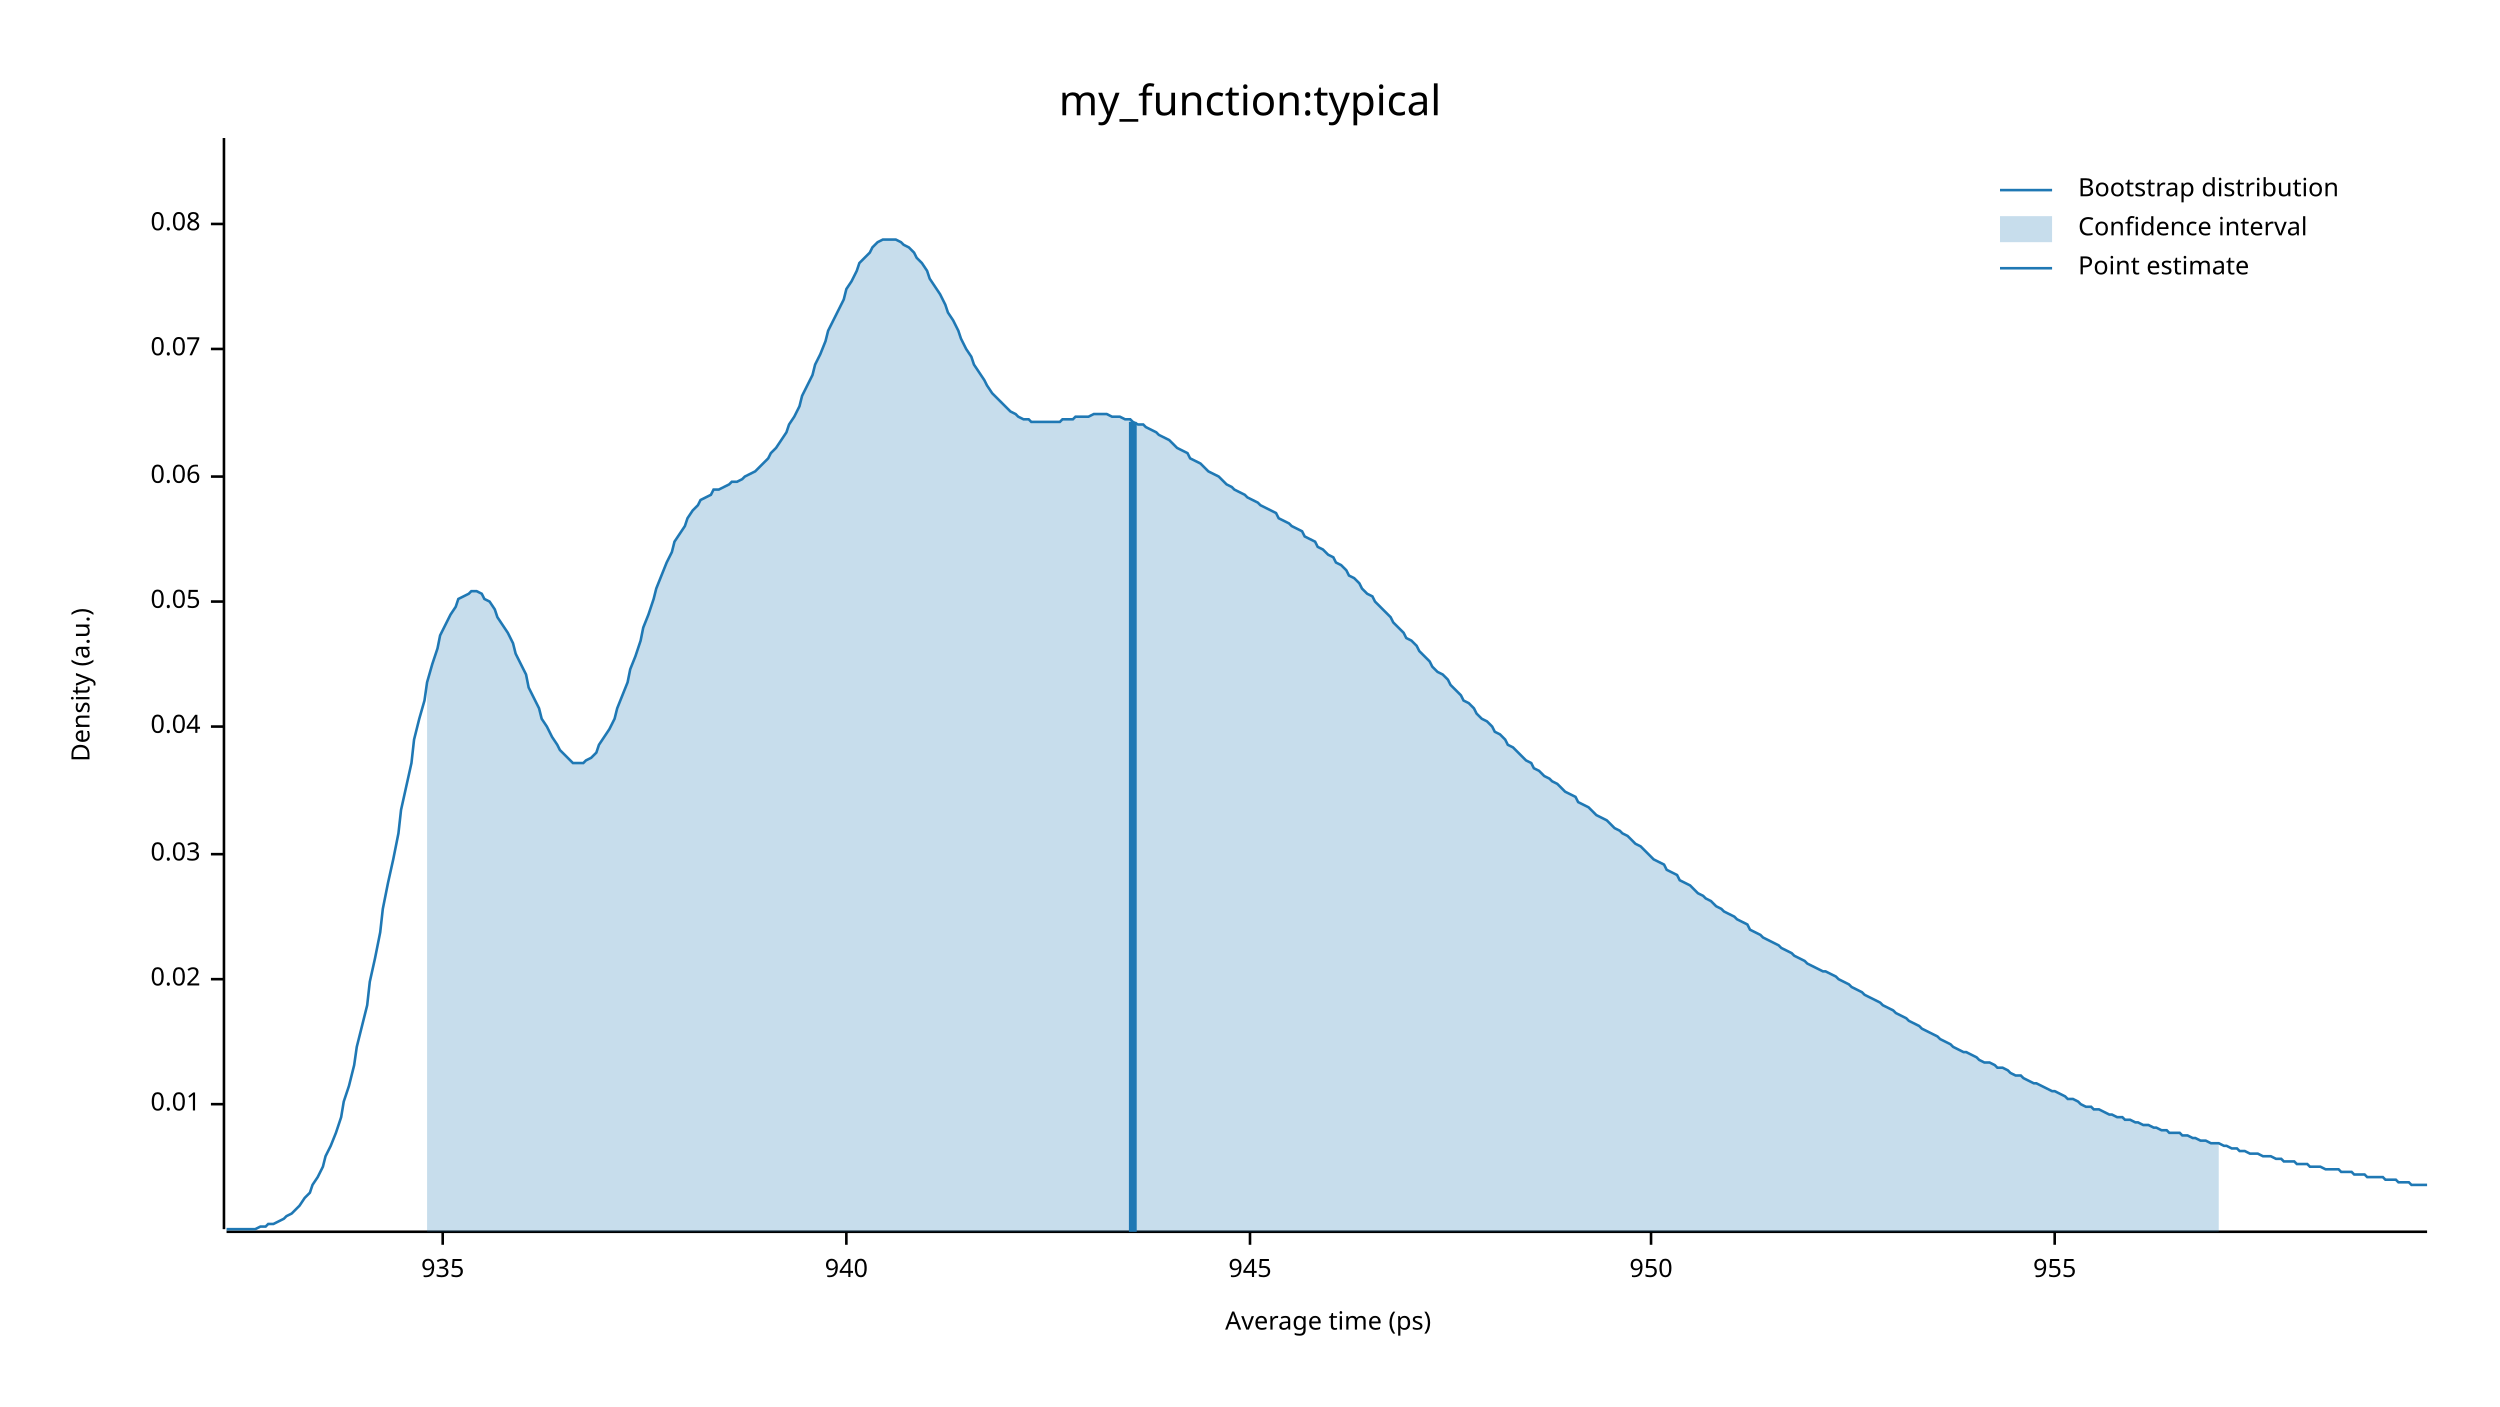
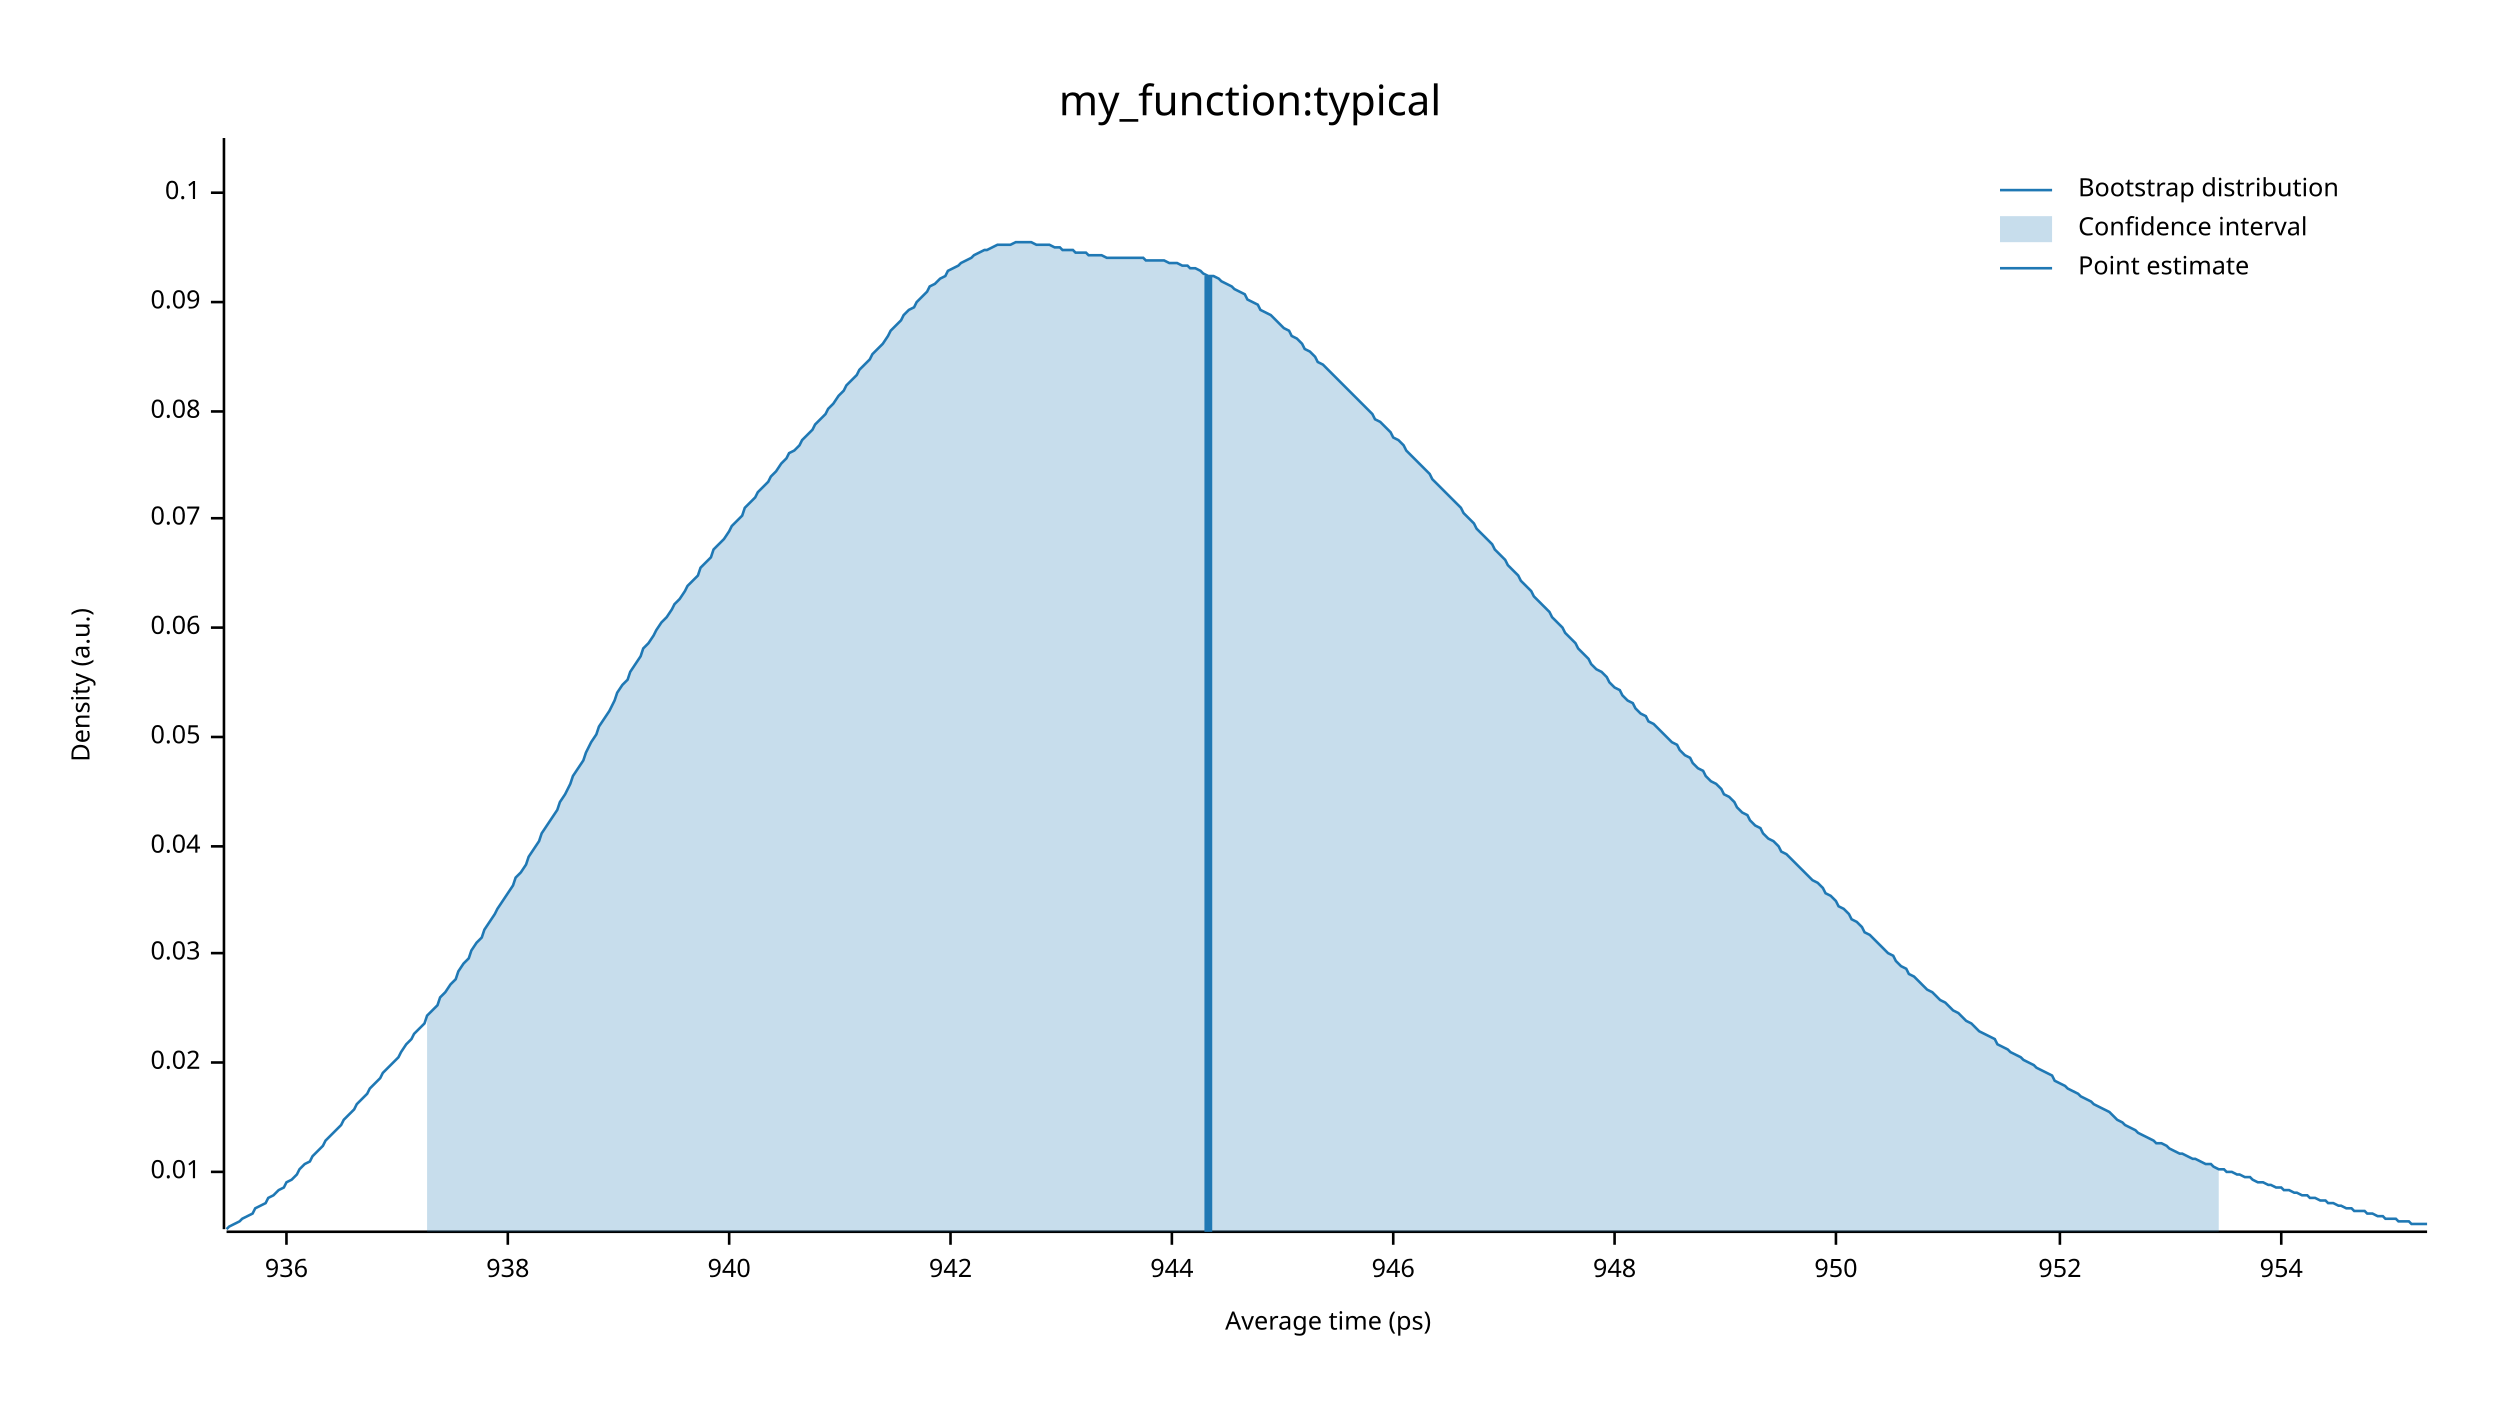
<svg xmlns="http://www.w3.org/2000/svg" width="960" height="540" viewBox="0 0 960 540">
  <text x="480" y="32" dy="0.76em" text-anchor="middle" font-family="sans-serif" font-size="16.129" opacity="1" fill="#000000">
my_function:typical
</text>
  <text x="27" y="263" dy="0.76em" text-anchor="middle" font-family="sans-serif" font-size="9.677" opacity="1" fill="#000000" transform="rotate(270, 27, 263)">
Density (a.u.)
</text>
  <text x="510" y="513" dy="-0.5ex" text-anchor="middle" font-family="sans-serif" font-size="9.677" opacity="1" fill="#000000">
Average time (ps)
</text>
  <polyline fill="none" opacity="1" stroke="#000000" stroke-width="1" points="86,53 86,472 " />
-   <text x="77" y="424" dy="0.5ex" text-anchor="end" font-family="sans-serif" font-size="9.677" opacity="1" fill="#000000">
+   <text x="77" y="450" dy="0.5ex" text-anchor="end" font-family="sans-serif" font-size="9.677" opacity="1" fill="#000000">
0.01
</text>
-   <polyline fill="none" opacity="1" stroke="#000000" stroke-width="1" points="81,424 86,424 " />
-   <text x="77" y="376" dy="0.5ex" text-anchor="end" font-family="sans-serif" font-size="9.677" opacity="1" fill="#000000">
+   <polyline fill="none" opacity="1" stroke="#000000" stroke-width="1" points="81,450 86,450 " />
+   <text x="77" y="408" dy="0.5ex" text-anchor="end" font-family="sans-serif" font-size="9.677" opacity="1" fill="#000000">
0.02
</text>
-   <polyline fill="none" opacity="1" stroke="#000000" stroke-width="1" points="81,376 86,376 " />
-   <text x="77" y="328" dy="0.5ex" text-anchor="end" font-family="sans-serif" font-size="9.677" opacity="1" fill="#000000">
+   <polyline fill="none" opacity="1" stroke="#000000" stroke-width="1" points="81,408 86,408 " />
+   <text x="77" y="366" dy="0.5ex" text-anchor="end" font-family="sans-serif" font-size="9.677" opacity="1" fill="#000000">
0.03
</text>
-   <polyline fill="none" opacity="1" stroke="#000000" stroke-width="1" points="81,328 86,328 " />
-   <text x="77" y="279" dy="0.5ex" text-anchor="end" font-family="sans-serif" font-size="9.677" opacity="1" fill="#000000">
+   <polyline fill="none" opacity="1" stroke="#000000" stroke-width="1" points="81,366 86,366 " />
+   <text x="77" y="325" dy="0.5ex" text-anchor="end" font-family="sans-serif" font-size="9.677" opacity="1" fill="#000000">
0.04
</text>
-   <polyline fill="none" opacity="1" stroke="#000000" stroke-width="1" points="81,279 86,279 " />
-   <text x="77" y="231" dy="0.5ex" text-anchor="end" font-family="sans-serif" font-size="9.677" opacity="1" fill="#000000">
+   <polyline fill="none" opacity="1" stroke="#000000" stroke-width="1" points="81,325 86,325 " />
+   <text x="77" y="283" dy="0.5ex" text-anchor="end" font-family="sans-serif" font-size="9.677" opacity="1" fill="#000000">
0.05
</text>
-   <polyline fill="none" opacity="1" stroke="#000000" stroke-width="1" points="81,231 86,231 " />
-   <text x="77" y="183" dy="0.5ex" text-anchor="end" font-family="sans-serif" font-size="9.677" opacity="1" fill="#000000">
+   <polyline fill="none" opacity="1" stroke="#000000" stroke-width="1" points="81,283 86,283 " />
+   <text x="77" y="241" dy="0.5ex" text-anchor="end" font-family="sans-serif" font-size="9.677" opacity="1" fill="#000000">
0.06
</text>
-   <polyline fill="none" opacity="1" stroke="#000000" stroke-width="1" points="81,183 86,183 " />
-   <text x="77" y="134" dy="0.5ex" text-anchor="end" font-family="sans-serif" font-size="9.677" opacity="1" fill="#000000">
+   <polyline fill="none" opacity="1" stroke="#000000" stroke-width="1" points="81,241 86,241 " />
+   <text x="77" y="199" dy="0.5ex" text-anchor="end" font-family="sans-serif" font-size="9.677" opacity="1" fill="#000000">
0.07
</text>
-   <polyline fill="none" opacity="1" stroke="#000000" stroke-width="1" points="81,134 86,134 " />
-   <text x="77" y="86" dy="0.5ex" text-anchor="end" font-family="sans-serif" font-size="9.677" opacity="1" fill="#000000">
+   <polyline fill="none" opacity="1" stroke="#000000" stroke-width="1" points="81,199 86,199 " />
+   <text x="77" y="158" dy="0.5ex" text-anchor="end" font-family="sans-serif" font-size="9.677" opacity="1" fill="#000000">
0.08
</text>
-   <polyline fill="none" opacity="1" stroke="#000000" stroke-width="1" points="81,86 86,86 " />
+   <polyline fill="none" opacity="1" stroke="#000000" stroke-width="1" points="81,158 86,158 " />
+   <text x="77" y="116" dy="0.5ex" text-anchor="end" font-family="sans-serif" font-size="9.677" opacity="1" fill="#000000">
+ 0.09
+ </text>
+   <polyline fill="none" opacity="1" stroke="#000000" stroke-width="1" points="81,116 86,116 " />
+   <text x="77" y="74" dy="0.5ex" text-anchor="end" font-family="sans-serif" font-size="9.677" opacity="1" fill="#000000">
+ 0.1
+ </text>
+   <polyline fill="none" opacity="1" stroke="#000000" stroke-width="1" points="81,74 86,74 " />
  <polyline fill="none" opacity="1" stroke="#000000" stroke-width="1" points="87,473 932,473 " />
-   <text x="170" y="483" dy="0.76em" text-anchor="middle" font-family="sans-serif" font-size="9.677" opacity="1" fill="#000000">
- 935
+   <text x="110" y="483" dy="0.76em" text-anchor="middle" font-family="sans-serif" font-size="9.677" opacity="1" fill="#000000">
+ 936
</text>
-   <polyline fill="none" opacity="1" stroke="#000000" stroke-width="1" points="170,473 170,478 " />
-   <text x="325" y="483" dy="0.76em" text-anchor="middle" font-family="sans-serif" font-size="9.677" opacity="1" fill="#000000">
+   <polyline fill="none" opacity="1" stroke="#000000" stroke-width="1" points="110,473 110,478 " />
+   <text x="195" y="483" dy="0.76em" text-anchor="middle" font-family="sans-serif" font-size="9.677" opacity="1" fill="#000000">
+ 938
+ </text>
+   <polyline fill="none" opacity="1" stroke="#000000" stroke-width="1" points="195,473 195,478 " />
+   <text x="280" y="483" dy="0.76em" text-anchor="middle" font-family="sans-serif" font-size="9.677" opacity="1" fill="#000000">
940
</text>
-   <polyline fill="none" opacity="1" stroke="#000000" stroke-width="1" points="325,473 325,478 " />
-   <text x="480" y="483" dy="0.76em" text-anchor="middle" font-family="sans-serif" font-size="9.677" opacity="1" fill="#000000">
- 945
+   <polyline fill="none" opacity="1" stroke="#000000" stroke-width="1" points="280,473 280,478 " />
+   <text x="365" y="483" dy="0.76em" text-anchor="middle" font-family="sans-serif" font-size="9.677" opacity="1" fill="#000000">
+ 942
</text>
-   <polyline fill="none" opacity="1" stroke="#000000" stroke-width="1" points="480,473 480,478 " />
-   <text x="634" y="483" dy="0.76em" text-anchor="middle" font-family="sans-serif" font-size="9.677" opacity="1" fill="#000000">
+   <polyline fill="none" opacity="1" stroke="#000000" stroke-width="1" points="365,473 365,478 " />
+   <text x="450" y="483" dy="0.76em" text-anchor="middle" font-family="sans-serif" font-size="9.677" opacity="1" fill="#000000">
+ 944
+ </text>
+   <polyline fill="none" opacity="1" stroke="#000000" stroke-width="1" points="450,473 450,478 " />
+   <text x="535" y="483" dy="0.76em" text-anchor="middle" font-family="sans-serif" font-size="9.677" opacity="1" fill="#000000">
+ 946
+ </text>
+   <polyline fill="none" opacity="1" stroke="#000000" stroke-width="1" points="535,473 535,478 " />
+   <text x="620" y="483" dy="0.76em" text-anchor="middle" font-family="sans-serif" font-size="9.677" opacity="1" fill="#000000">
+ 948
+ </text>
+   <polyline fill="none" opacity="1" stroke="#000000" stroke-width="1" points="620,473 620,478 " />
+   <text x="705" y="483" dy="0.76em" text-anchor="middle" font-family="sans-serif" font-size="9.677" opacity="1" fill="#000000">
950
</text>
-   <polyline fill="none" opacity="1" stroke="#000000" stroke-width="1" points="634,473 634,478 " />
-   <text x="789" y="483" dy="0.76em" text-anchor="middle" font-family="sans-serif" font-size="9.677" opacity="1" fill="#000000">
- 955
+   <polyline fill="none" opacity="1" stroke="#000000" stroke-width="1" points="705,473 705,478 " />
+   <text x="791" y="483" dy="0.76em" text-anchor="middle" font-family="sans-serif" font-size="9.677" opacity="1" fill="#000000">
+ 952
</text>
-   <polyline fill="none" opacity="1" stroke="#000000" stroke-width="1" points="789,473 789,478 " />
-   <polyline fill="none" opacity="1" stroke="#1F78B4" stroke-width="1" points="87,472 88,472 90,472 92,472 93,472 95,472 97,472 98,472 100,471 102,471 103,470 105,470 107,469 109,468 110,467 112,466 114,464 115,463 117,460 119,458 120,455 122,452 124,448 125,444 127,440 129,435 131,429 132,423 134,417 136,409 137,402 139,394 141,386 142,377 144,368 146,358 147,349 149,339 151,330 153,320 154,311 156,302 158,293 159,284 161,276 163,269 164,262 166,255 168,249 169,244 171,240 173,236 175,233 176,230 178,229 180,228 181,227 183,227 185,228 186,230 188,231 190,234 191,237 193,240 195,243 197,247 198,251 200,255 202,259 203,264 205,268 207,272 208,276 210,279 212,283 214,286 215,288 217,290 219,292 220,293 222,293 224,293 225,292 227,291 229,289 230,286 232,283 234,280 236,276 237,272 239,267 241,262 242,257 244,252 246,246 247,241 249,236 251,230 252,226 254,221 256,216 258,212 259,208 261,205 263,202 264,199 266,196 268,194 269,192 271,191 273,190 274,188 276,188 278,187 280,186 281,185 283,185 285,184 286,183 288,182 290,181 291,180 293,178 295,176 296,174 298,172 300,169 302,166 303,163 305,160 307,156 308,152 310,148 312,144 313,140 315,136 317,131 318,127 320,123 322,119 324,115 325,111 327,108 329,104 330,101 332,99 334,97 335,95 337,93 339,92 341,92 342,92 344,92 346,93 347,94 349,95 351,97 352,99 354,101 356,104 357,107 359,110 361,113 363,117 364,120 366,123 368,127 369,130 371,134 373,137 374,140 376,143 378,146 379,148 381,151 383,153 385,155 386,156 388,158 390,159 391,160 393,161 395,161 396,162 398,162 400,162 401,162 403,162 405,162 407,162 408,161 410,161 412,161 413,160 415,160 417,160 418,160 420,159 422,159 423,159 425,159 427,160 429,160 430,160 432,161 434,161 435,162 437,163 439,163 440,164 442,165 444,166 445,167 447,168 449,169 451,171 452,172 454,173 456,174 457,176 459,177 461,178 462,179 464,181 466,182 468,183 469,184 471,186 473,187 474,188 476,189 478,190 479,191 481,192 483,193 484,194 486,195 488,196 490,197 491,199 493,200 495,201 496,202 498,203 500,204 501,206 503,207 505,208 506,210 508,211 510,213 512,214 513,216 515,217 517,219 518,221 520,222 522,224 523,226 525,228 527,229 528,231 530,233 532,235 534,237 535,239 537,241 539,243 540,245 542,246 544,248 545,250 547,252 549,254 550,256 552,258 554,259 556,261 557,263 559,265 561,267 562,269 564,270 566,272 567,274 569,276 571,277 573,279 574,281 576,282 578,284 579,286 581,287 583,289 584,290 586,292 588,293 589,295 591,296 593,298 595,299 596,300 598,301 600,303 601,304 603,305 605,306 606,308 608,309 610,310 611,311 613,313 615,314 617,315 618,316 620,318 622,319 623,320 625,321 627,323 628,324 630,325 632,327 633,328 635,330 637,331 639,332 640,334 642,335 644,336 645,338 647,339 649,340 650,341 652,343 654,344 655,345 657,346 659,348 661,349 662,350 664,351 666,352 667,353 669,354 671,355 672,357 674,358 676,359 677,360 679,361 681,362 683,363 684,364 686,365 688,366 689,367 691,368 693,369 694,370 696,371 698,372 700,373 701,373 703,374 705,375 706,376 708,377 710,378 711,379 713,380 715,381 716,382 718,383 720,384 722,385 723,386 725,387 727,388 728,389 730,390 732,391 733,392 735,393 737,394 738,395 740,396 742,397 744,398 745,399 747,400 749,401 750,402 752,403 754,404 755,404 757,405 759,406 760,407 762,408 764,408 766,409 767,410 769,410 771,411 772,412 774,413 776,413 777,414 779,415 781,416 782,416 784,417 786,418 788,419 789,419 791,420 793,421 794,422 796,422 798,423 799,424 801,425 803,425 804,426 806,426 808,427 810,428 811,428 813,429 815,429 816,430 818,430 820,431 821,431 823,432 825,432 827,433 828,433 830,434 832,434 833,435 835,435 837,435 838,436 840,436 842,437 843,437 845,438 847,438 849,439 850,439 852,439 854,440 855,440 857,441 859,441 860,442 862,442 864,443 865,443 867,443 869,444 871,444 872,444 874,445 876,445 877,446 879,446 881,446 882,447 884,447 886,447 887,448 889,448 891,448 893,449 894,449 896,449 898,449 899,450 901,450 903,450 904,451 906,451 908,451 909,452 911,452 913,452 915,452 916,453 918,453 920,453 921,454 923,454 925,454 926,455 928,455 930,455 932,455 " />
-   <polygon opacity="0.25" fill="#1F78B4" points="164,262 166,255 168,249 169,244 171,240 173,236 175,233 176,230 178,229 180,228 181,227 183,227 185,228 186,230 188,231 190,234 191,237 193,240 195,243 197,247 198,251 200,255 202,259 203,264 205,268 207,272 208,276 210,279 212,283 214,286 215,288 217,290 219,292 220,293 222,293 224,293 225,292 227,291 229,289 230,286 232,283 234,280 236,276 237,272 239,267 241,262 242,257 244,252 246,246 247,241 249,236 251,230 252,226 254,221 256,216 258,212 259,208 261,205 263,202 264,199 266,196 268,194 269,192 271,191 273,190 274,188 276,188 278,187 280,186 281,185 283,185 285,184 286,183 288,182 290,181 291,180 293,178 295,176 296,174 298,172 300,169 302,166 303,163 305,160 307,156 308,152 310,148 312,144 313,140 315,136 317,131 318,127 320,123 322,119 324,115 325,111 327,108 329,104 330,101 332,99 334,97 335,95 337,93 339,92 341,92 342,92 344,92 346,93 347,94 349,95 351,97 352,99 354,101 356,104 357,107 359,110 361,113 363,117 364,120 366,123 368,127 369,130 371,134 373,137 374,140 376,143 378,146 379,148 381,151 383,153 385,155 386,156 388,158 390,159 391,160 393,161 395,161 396,162 398,162 400,162 401,162 403,162 405,162 407,162 408,161 410,161 412,161 413,160 415,160 417,160 418,160 420,159 422,159 423,159 425,159 427,160 429,160 430,160 432,161 434,161 435,162 437,163 439,163 440,164 442,165 444,166 445,167 447,168 449,169 451,171 452,172 454,173 456,174 457,176 459,177 461,178 462,179 464,181 466,182 468,183 469,184 471,186 473,187 474,188 476,189 478,190 479,191 481,192 483,193 484,194 486,195 488,196 490,197 491,199 493,200 495,201 496,202 498,203 500,204 501,206 503,207 505,208 506,210 508,211 510,213 512,214 513,216 515,217 517,219 518,221 520,222 522,224 523,226 525,228 527,229 528,231 530,233 532,235 534,237 535,239 537,241 539,243 540,245 542,246 544,248 545,250 547,252 549,254 550,256 552,258 554,259 556,261 557,263 559,265 561,267 562,269 564,270 566,272 567,274 569,276 571,277 573,279 574,281 576,282 578,284 579,286 581,287 583,289 584,290 586,292 588,293 589,295 591,296 593,298 595,299 596,300 598,301 600,303 601,304 603,305 605,306 606,308 608,309 610,310 611,311 613,313 615,314 617,315 618,316 620,318 622,319 623,320 625,321 627,323 628,324 630,325 632,327 633,328 635,330 637,331 639,332 640,334 642,335 644,336 645,338 647,339 649,340 650,341 652,343 654,344 655,345 657,346 659,348 661,349 662,350 664,351 666,352 667,353 669,354 671,355 672,357 674,358 676,359 677,360 679,361 681,362 683,363 684,364 686,365 688,366 689,367 691,368 693,369 694,370 696,371 698,372 700,373 701,373 703,374 705,375 706,376 708,377 710,378 711,379 713,380 715,381 716,382 718,383 720,384 722,385 723,386 725,387 727,388 728,389 730,390 732,391 733,392 735,393 737,394 738,395 740,396 742,397 744,398 745,399 747,400 749,401 750,402 752,403 754,404 755,404 757,405 759,406 760,407 762,408 764,408 766,409 767,410 769,410 771,411 772,412 774,413 776,413 777,414 779,415 781,416 782,416 784,417 786,418 788,419 789,419 791,420 793,421 794,422 796,422 798,423 799,424 801,425 803,425 804,426 806,426 808,427 810,428 811,428 813,429 815,429 816,430 818,430 820,431 821,431 823,432 825,432 827,433 828,433 830,434 832,434 833,435 835,435 837,435 838,436 840,436 842,437 843,437 845,438 847,438 849,439 850,439 852,439 852,473 164,473 " />
-   <polyline fill="none" opacity="1" stroke="#1F78B4" stroke-width="3" points="435,473 435,162 " />
+   <polyline fill="none" opacity="1" stroke="#000000" stroke-width="1" points="791,473 791,478 " />
+   <text x="876" y="483" dy="0.76em" text-anchor="middle" font-family="sans-serif" font-size="9.677" opacity="1" fill="#000000">
+ 954
+ </text>
+   <polyline fill="none" opacity="1" stroke="#000000" stroke-width="1" points="876,473 876,478 " />
+   <polyline fill="none" opacity="1" stroke="#1F78B4" stroke-width="1" points="87,472 88,471 90,470 92,469 93,468 95,467 97,466 98,464 100,463 102,462 103,460 105,459 107,457 109,456 110,454 112,453 114,451 115,449 117,447 119,446 120,444 122,442 124,440 125,438 127,436 129,434 131,432 132,430 134,428 136,426 137,424 139,422 141,420 142,418 144,416 146,414 147,412 149,410 151,408 153,406 154,404 156,401 158,399 159,397 161,395 163,393 164,390 166,388 168,386 169,383 171,381 173,378 175,376 176,373 178,370 180,368 181,365 183,362 185,360 186,357 188,354 190,351 191,349 193,346 195,343 197,340 198,337 200,335 202,332 203,329 205,326 207,323 208,320 210,317 212,314 214,311 215,308 217,305 219,301 220,298 222,295 224,292 225,289 227,285 229,282 230,279 232,276 234,273 236,269 237,266 239,263 241,261 242,258 244,255 246,252 247,249 249,247 251,244 252,242 254,239 256,237 258,234 259,232 261,230 263,227 264,225 266,223 268,221 269,218 271,216 273,214 274,211 276,209 278,207 280,204 281,202 283,200 285,198 286,195 288,193 290,191 291,189 293,187 295,185 296,183 298,181 300,178 302,176 303,174 305,173 307,171 308,169 310,167 312,165 313,163 315,161 317,159 318,157 320,155 322,152 324,150 325,148 327,146 329,144 330,142 332,140 334,138 335,136 337,134 339,132 341,129 342,127 344,125 346,123 347,121 349,119 351,118 352,116 354,114 356,112 357,110 359,109 361,107 363,106 364,104 366,103 368,102 369,101 371,100 373,99 374,98 376,97 378,96 379,96 381,95 383,94 385,94 386,94 388,94 390,93 391,93 393,93 395,93 396,93 398,94 400,94 401,94 403,94 405,95 407,95 408,96 410,96 412,96 413,97 415,97 417,97 418,98 420,98 422,98 423,98 425,99 427,99 429,99 430,99 432,99 434,99 435,99 437,99 439,99 440,100 442,100 444,100 445,100 447,100 449,101 451,101 452,101 454,102 456,102 457,103 459,103 461,104 462,105 464,106 466,106 468,107 469,108 471,109 473,110 474,111 476,112 478,113 479,115 481,116 483,117 484,119 486,120 488,121 490,123 491,124 493,126 495,127 496,129 498,130 500,132 501,134 503,135 505,137 506,139 508,140 510,142 512,144 513,145 515,147 517,149 518,150 520,152 522,154 523,155 525,157 527,159 528,161 530,162 532,164 534,166 535,168 537,169 539,171 540,173 542,175 544,177 545,178 547,180 549,182 550,184 552,186 554,188 556,190 557,191 559,193 561,195 562,197 564,199 566,201 567,203 569,205 571,207 573,209 574,211 576,213 578,215 579,217 581,219 583,221 584,223 586,225 588,227 589,229 591,231 593,233 595,235 596,237 598,239 600,241 601,243 603,245 605,247 606,249 608,251 610,253 611,255 613,257 615,258 617,260 618,262 620,264 622,265 623,267 625,269 627,270 628,272 630,274 632,275 633,277 635,278 637,280 639,282 640,283 642,285 644,286 645,288 647,290 649,291 650,293 652,295 654,296 655,298 657,300 659,301 661,303 662,305 664,306 666,308 667,310 669,312 671,313 672,315 674,317 676,318 677,320 679,322 681,323 683,325 684,327 686,328 688,330 689,331 691,333 693,335 694,336 696,338 698,339 700,341 701,343 703,344 705,346 706,348 708,349 710,351 711,353 713,354 715,356 716,358 718,359 720,361 722,363 723,364 725,366 727,367 728,369 730,371 732,372 733,374 735,375 737,377 738,378 740,380 742,381 744,383 745,384 747,385 749,387 750,388 752,389 754,391 755,392 757,393 759,395 760,396 762,397 764,398 766,399 767,401 769,402 771,403 772,404 774,405 776,406 777,407 779,408 781,409 782,410 784,411 786,412 788,413 789,415 791,416 793,417 794,418 796,419 798,420 799,421 801,422 803,423 804,424 806,425 808,426 810,427 811,428 813,430 815,431 816,432 818,433 820,434 821,435 823,436 825,437 827,438 828,439 830,439 832,440 833,441 835,442 837,443 838,443 840,444 842,445 843,445 845,446 847,447 849,447 850,448 852,449 854,449 855,450 857,450 859,451 860,451 862,452 864,452 865,453 867,454 869,454 871,455 872,455 874,456 876,456 877,457 879,457 881,458 882,458 884,459 886,459 887,460 889,460 891,461 893,461 894,462 896,462 898,463 899,463 901,464 903,464 904,465 906,465 908,465 909,466 911,466 913,467 915,467 916,468 918,468 920,468 921,469 923,469 925,469 926,470 928,470 930,470 932,470 " />
+   <polygon opacity="0.25" fill="#1F78B4" points="164,390 166,388 168,386 169,383 171,381 173,378 175,376 176,373 178,370 180,368 181,365 183,362 185,360 186,357 188,354 190,351 191,349 193,346 195,343 197,340 198,337 200,335 202,332 203,329 205,326 207,323 208,320 210,317 212,314 214,311 215,308 217,305 219,301 220,298 222,295 224,292 225,289 227,285 229,282 230,279 232,276 234,273 236,269 237,266 239,263 241,261 242,258 244,255 246,252 247,249 249,247 251,244 252,242 254,239 256,237 258,234 259,232 261,230 263,227 264,225 266,223 268,221 269,218 271,216 273,214 274,211 276,209 278,207 280,204 281,202 283,200 285,198 286,195 288,193 290,191 291,189 293,187 295,185 296,183 298,181 300,178 302,176 303,174 305,173 307,171 308,169 310,167 312,165 313,163 315,161 317,159 318,157 320,155 322,152 324,150 325,148 327,146 329,144 330,142 332,140 334,138 335,136 337,134 339,132 341,129 342,127 344,125 346,123 347,121 349,119 351,118 352,116 354,114 356,112 357,110 359,109 361,107 363,106 364,104 366,103 368,102 369,101 371,100 373,99 374,98 376,97 378,96 379,96 381,95 383,94 385,94 386,94 388,94 390,93 391,93 393,93 395,93 396,93 398,94 400,94 401,94 403,94 405,95 407,95 408,96 410,96 412,96 413,97 415,97 417,97 418,98 420,98 422,98 423,98 425,99 427,99 429,99 430,99 432,99 434,99 435,99 437,99 439,99 440,100 442,100 444,100 445,100 447,100 449,101 451,101 452,101 454,102 456,102 457,103 459,103 461,104 462,105 464,106 466,106 468,107 469,108 471,109 473,110 474,111 476,112 478,113 479,115 481,116 483,117 484,119 486,120 488,121 490,123 491,124 493,126 495,127 496,129 498,130 500,132 501,134 503,135 505,137 506,139 508,140 510,142 512,144 513,145 515,147 517,149 518,150 520,152 522,154 523,155 525,157 527,159 528,161 530,162 532,164 534,166 535,168 537,169 539,171 540,173 542,175 544,177 545,178 547,180 549,182 550,184 552,186 554,188 556,190 557,191 559,193 561,195 562,197 564,199 566,201 567,203 569,205 571,207 573,209 574,211 576,213 578,215 579,217 581,219 583,221 584,223 586,225 588,227 589,229 591,231 593,233 595,235 596,237 598,239 600,241 601,243 603,245 605,247 606,249 608,251 610,253 611,255 613,257 615,258 617,260 618,262 620,264 622,265 623,267 625,269 627,270 628,272 630,274 632,275 633,277 635,278 637,280 639,282 640,283 642,285 644,286 645,288 647,290 649,291 650,293 652,295 654,296 655,298 657,300 659,301 661,303 662,305 664,306 666,308 667,310 669,312 671,313 672,315 674,317 676,318 677,320 679,322 681,323 683,325 684,327 686,328 688,330 689,331 691,333 693,335 694,336 696,338 698,339 700,341 701,343 703,344 705,346 706,348 708,349 710,351 711,353 713,354 715,356 716,358 718,359 720,361 722,363 723,364 725,366 727,367 728,369 730,371 732,372 733,374 735,375 737,377 738,378 740,380 742,381 744,383 745,384 747,385 749,387 750,388 752,389 754,391 755,392 757,393 759,395 760,396 762,397 764,398 766,399 767,401 769,402 771,403 772,404 774,405 776,406 777,407 779,408 781,409 782,410 784,411 786,412 788,413 789,415 791,416 793,417 794,418 796,419 798,420 799,421 801,422 803,423 804,424 806,425 808,426 810,427 811,428 813,430 815,431 816,432 818,433 820,434 821,435 823,436 825,437 827,438 828,439 830,439 832,440 833,441 835,442 837,443 838,443 840,444 842,445 843,445 845,446 847,447 849,447 850,448 852,449 852,473 164,473 " />
+   <polyline fill="none" opacity="1" stroke="#1F78B4" stroke-width="3" points="464,473 464,106 " />
  <text x="798" y="68" dy="0.76em" text-anchor="start" font-family="sans-serif" font-size="9.677" opacity="1" fill="#000000">
Bootstrap distribution
</text>
  <text x="798" y="83" dy="0.76em" text-anchor="start" font-family="sans-serif" font-size="9.677" opacity="1" fill="#000000">
Confidence interval
</text>
  <text x="798" y="98" dy="0.76em" text-anchor="start" font-family="sans-serif" font-size="9.677" opacity="1" fill="#000000">
Point estimate
</text>
  <polyline fill="none" opacity="1" stroke="#1F78B4" stroke-width="1" points="768,73 788,73 " />
  <rect x="768" y="83" width="20" height="10" opacity="0.25" fill="#1F78B4" stroke="none" />
  <polyline fill="none" opacity="1" stroke="#1F78B4" stroke-width="1" points="768,103 788,103 " />
</svg>
